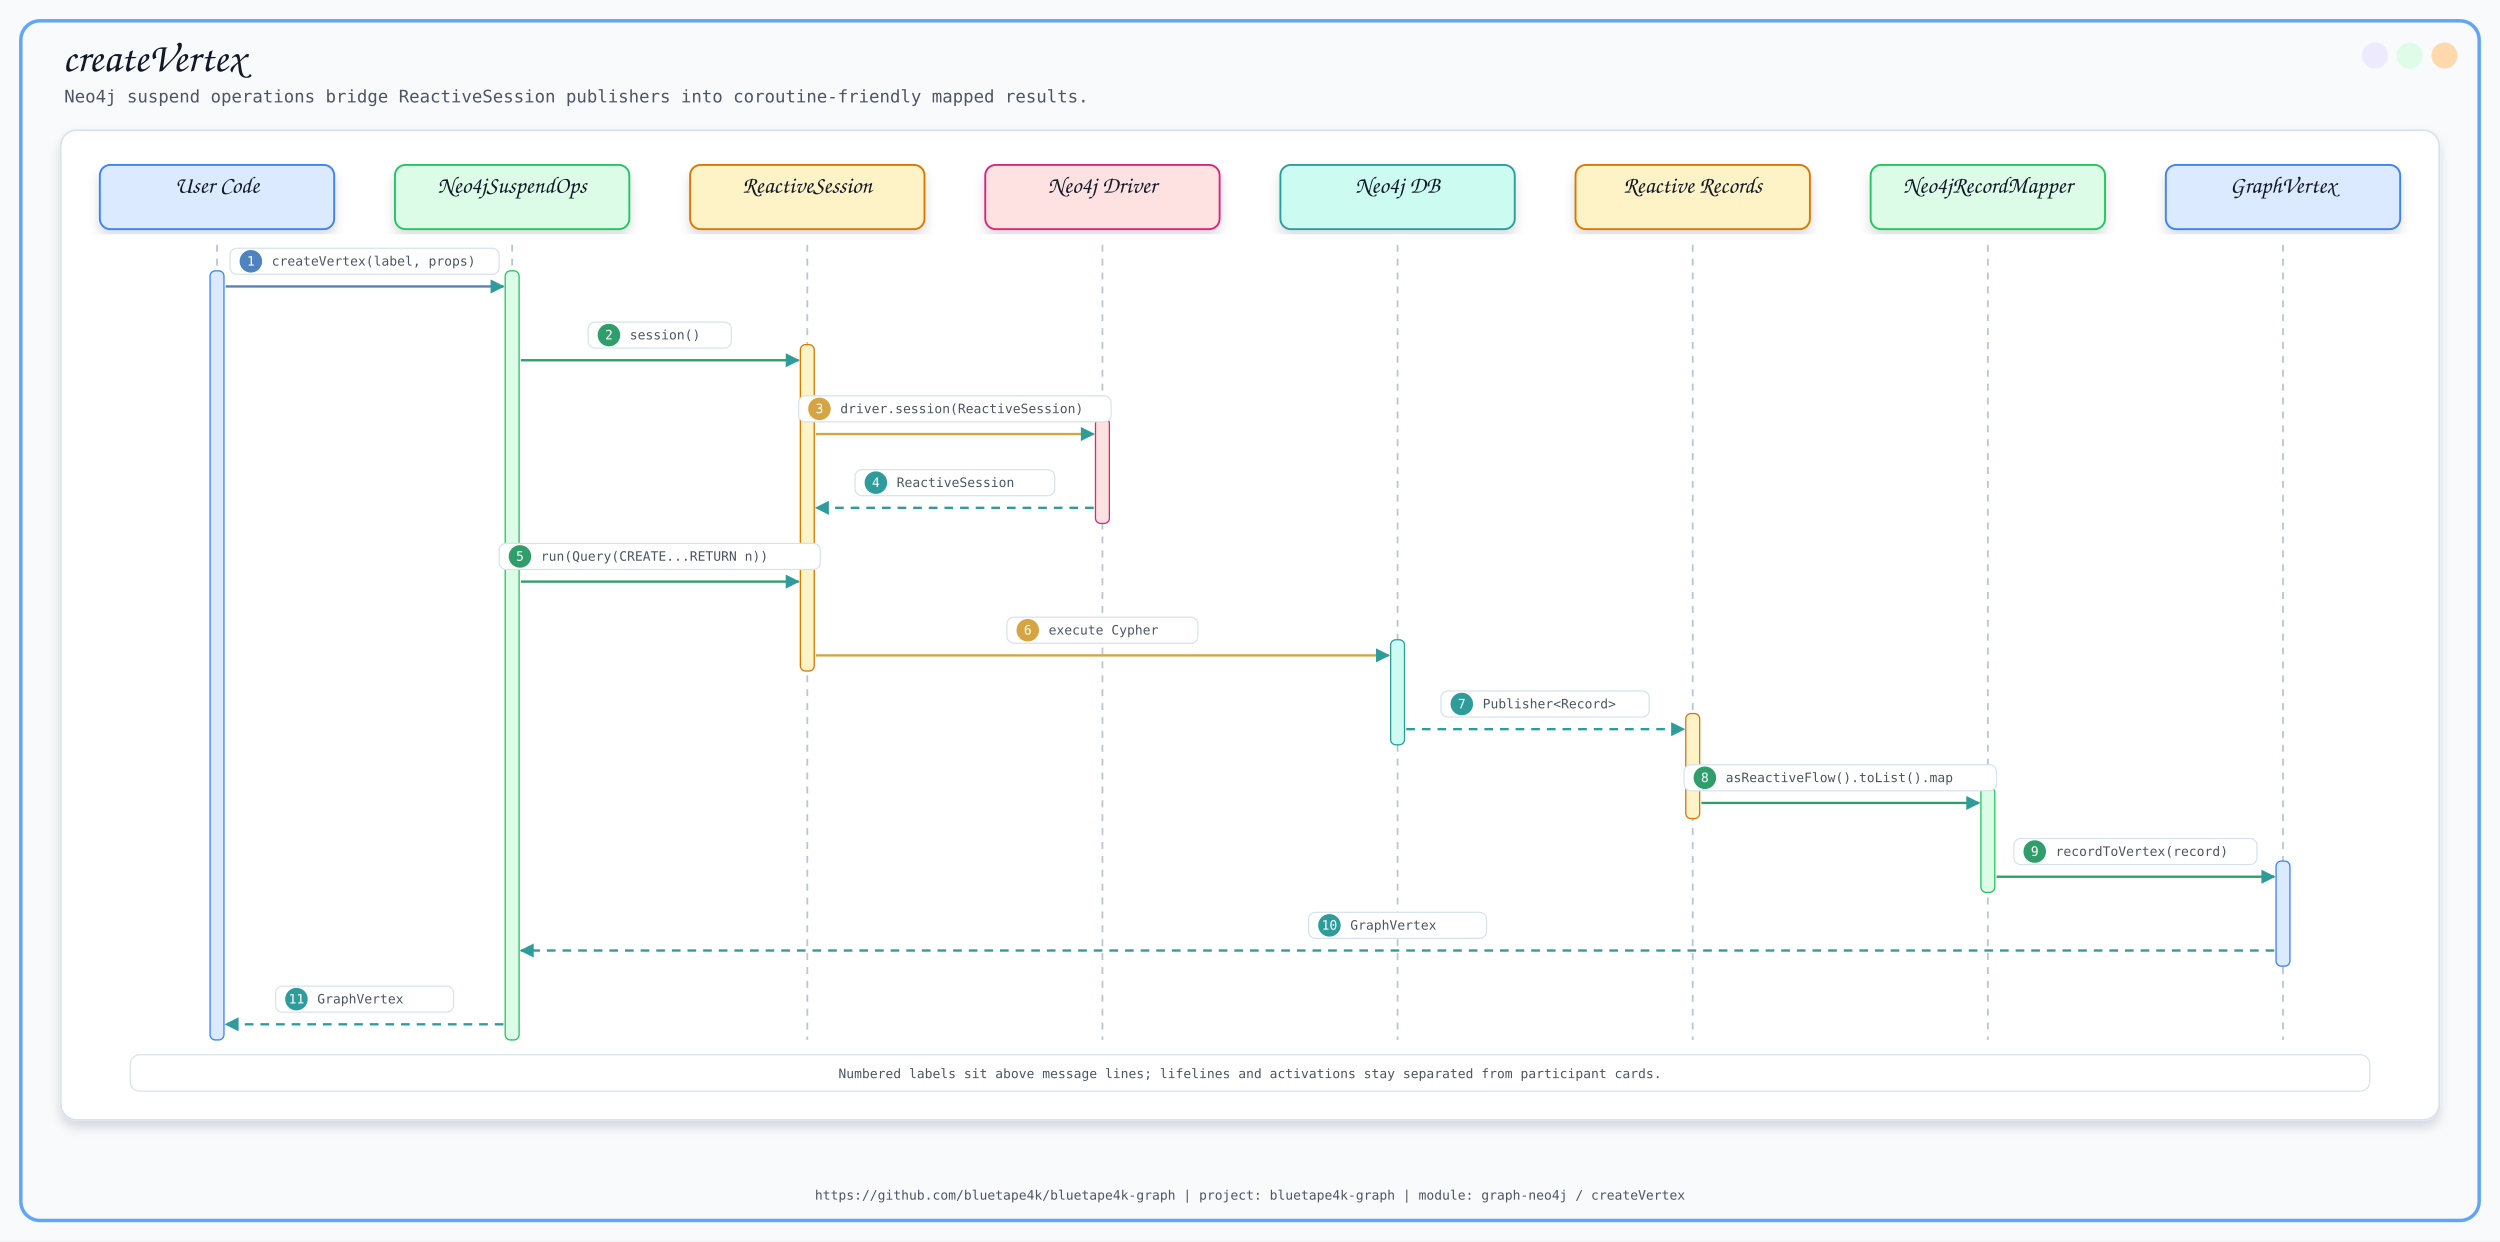
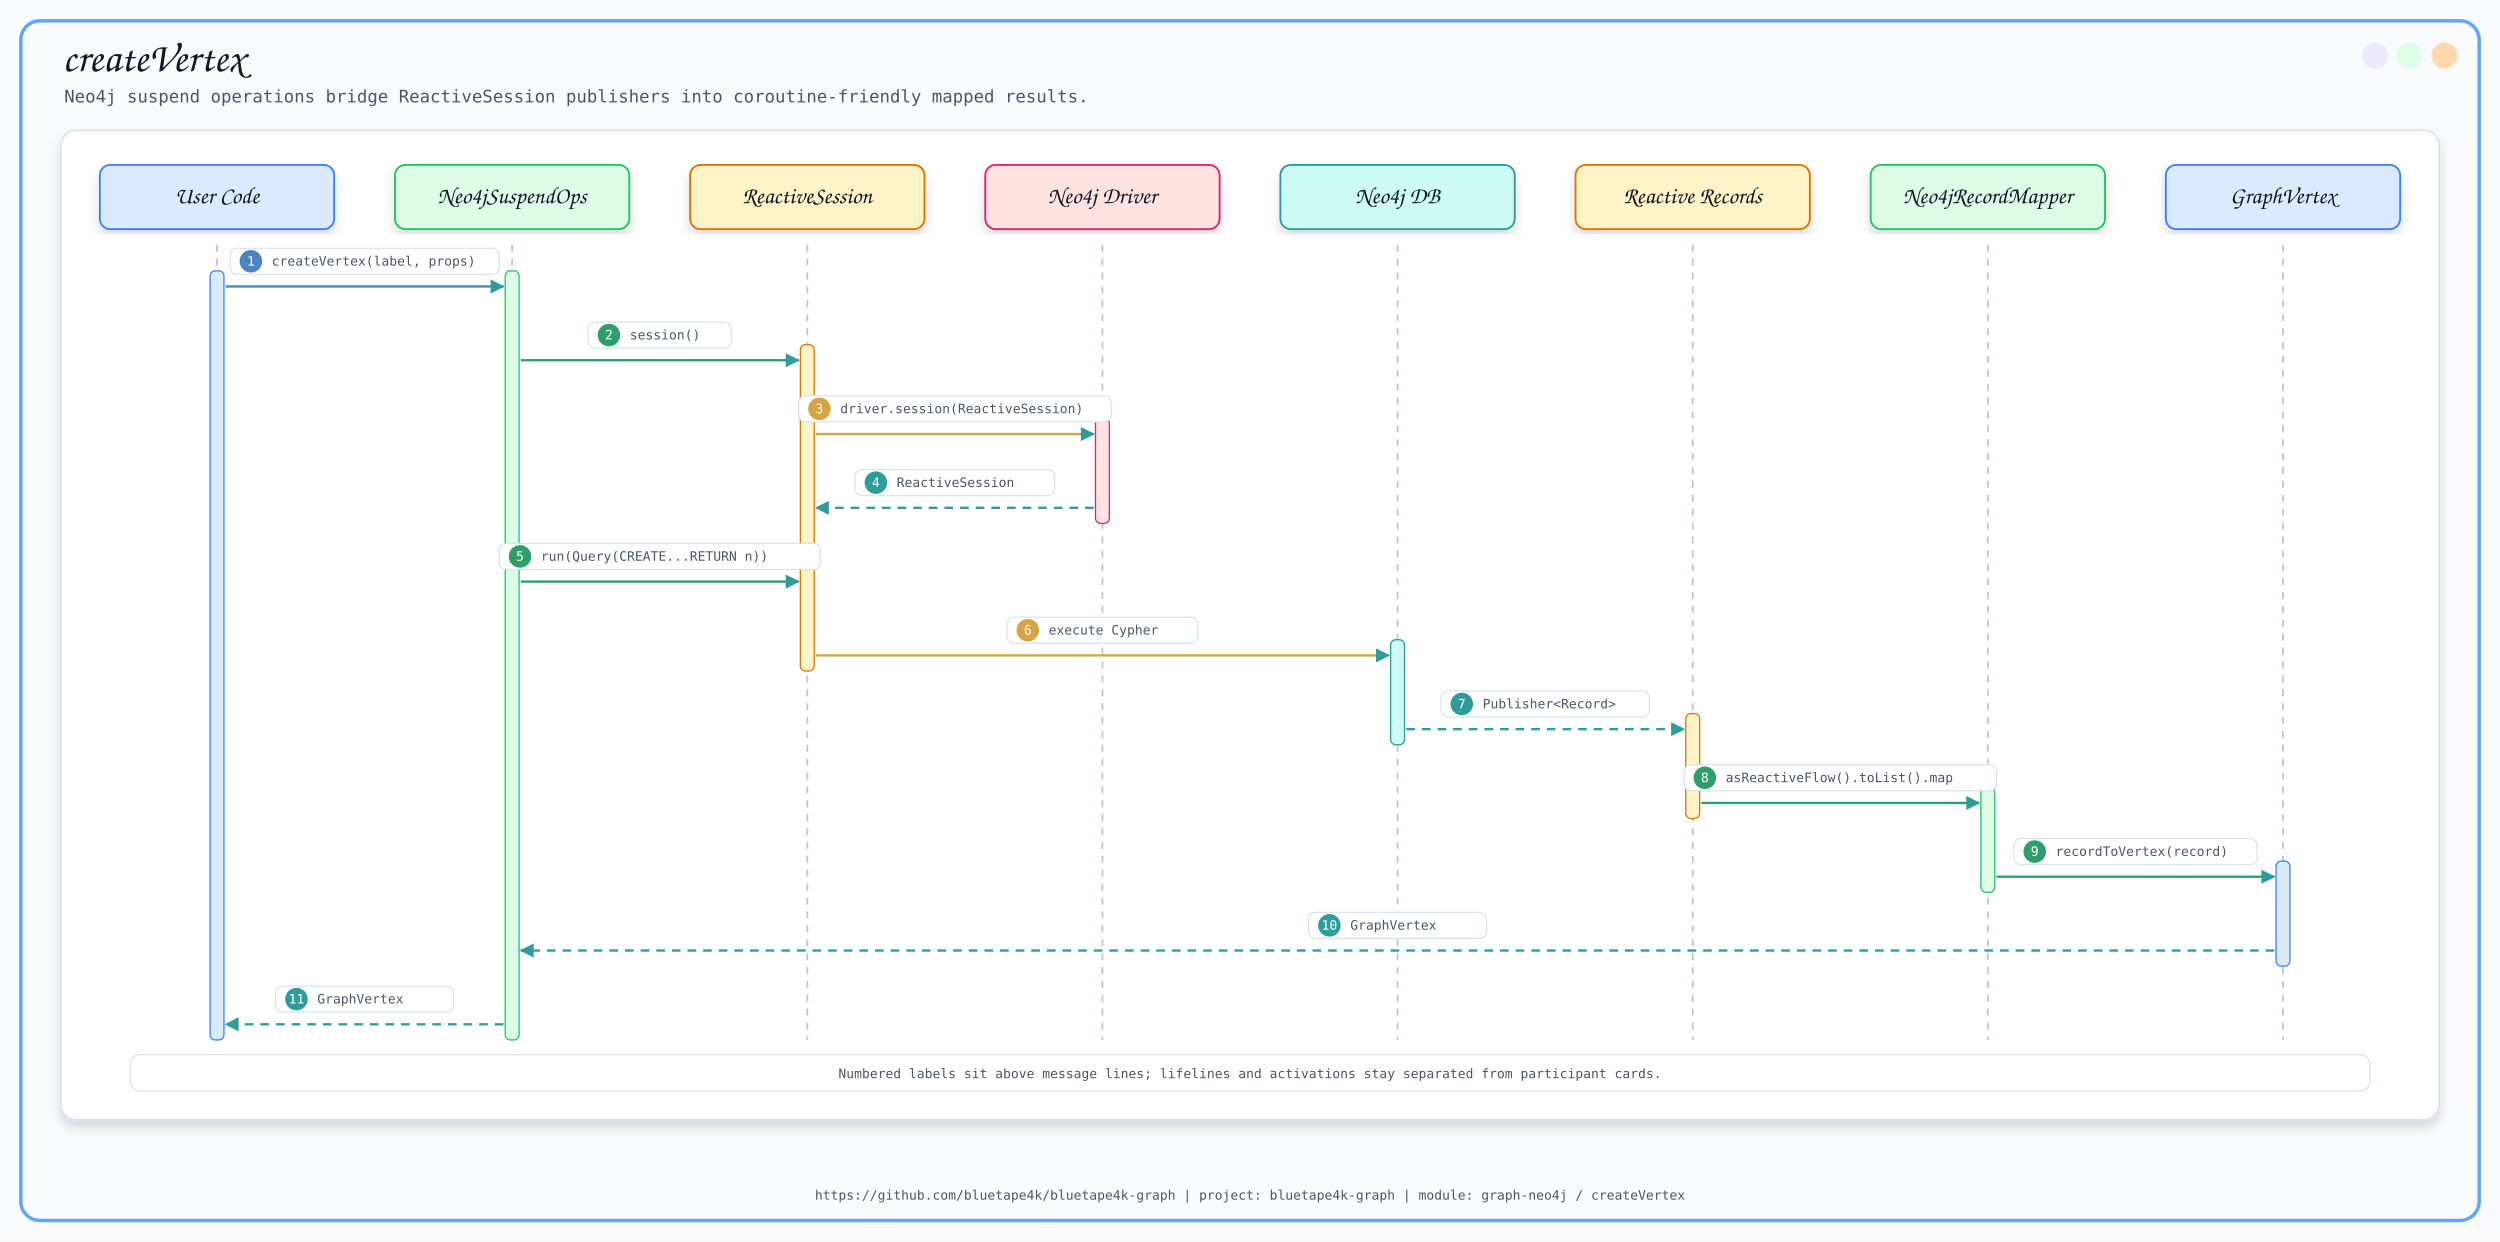
<svg xmlns="http://www.w3.org/2000/svg" width="2880" height="1430" viewBox="0 0 2880 1430">
  <defs>
    <filter id="softShadow" x="-8%" y="-8%" width="116%" height="116%">
      <feDropShadow dx="0" dy="8" stdDeviation="6" flood-color="#0F172A" flood-opacity="0.14" />
    </filter>
    <marker id="arrow" viewBox="0 0 10 10" refX="9" refY="5" markerWidth="8" markerHeight="8" orient="auto-start-reverse">
      <path d="M 0 0 L 10 5 L 0 10 z" fill="#2563EB" />
    </marker>
  </defs>
  <style>
      .title { font-family: 'Architects Daughter', cursive; font-size: 48px; fill: #111827; }
      .subtitle { font-family: 'Comic Mono', monospace; font-size: 20px; fill: #4B5563; }
      .label { font-family: 'Architects Daughter', cursive; font-size: 27px; fill: #111827; }
      .small { font-family: 'Comic Mono', monospace; font-size: 18px; fill: #374151; }
      .tiny { font-family: 'Comic Mono', monospace; font-size: 15px; fill: #4B5563; }
      .card { filter: url(#softShadow); }
      .line { stroke: #2563EB; stroke-width: 3; fill: none; marker-end: url(#arrow); }
      .thin { stroke: #60A5FA; stroke-width: 2; fill: none; marker-end: url(#arrow); }
      .dash { stroke: #64748B; stroke-width: 2; stroke-dasharray: 8 8; fill: none; marker-end: url(#arrow); }
    </style>
  <defs>
    <marker id="seqArrow" markerWidth="6" markerHeight="6" refX="5.5" refY="3" orient="auto" markerUnits="strokeWidth">
      <path d="M 0 0 L 6 3 L 0 6 z" fill="#2E9C9B" />
    </marker>
  </defs>
  <rect x="0" y="0" width="2880" height="1430" fill="#F8FAFC" />
  <rect x="24" y="24" width="2832" height="1382" rx="22" fill="none" stroke="#60A5FA" stroke-width="4" />
  <circle cx="2816" cy="64" r="15" fill="#FED7AA" opacity="0.95" />
  <circle cx="2776" cy="64" r="15" fill="#DCFCE7" opacity="0.95" />
  <circle cx="2736" cy="64" r="15" fill="#EDE9FE" opacity="0.95" />
  <text x="72" y="82" class="title">createVertex</text>
  <text x="74" y="118" class="subtitle">Neo4j suspend operations bridge ReactiveSession publishers into coroutine-friendly mapped results.</text>
  <text x="1440.0" y="1382" text-anchor="middle" class="tiny">https://github.com/bluetape4k/bluetape4k-graph | project: bluetape4k-graph | module: graph-neo4j / createVertex</text>
  <rect x="70" y="150" width="2740" height="1140" rx="18" fill="#FFFFFF" stroke="#D6E2ED" stroke-width="2" filter="url(#softShadow)" />
  <rect x="115.0" y="190" width="270" height="74" rx="12" fill="#DBEAFE" stroke="#3B82F6" stroke-width="2.2" filter="url(#softShadow)" />
-   <text x="250.0" y="222" text-anchor="middle" class="label">User Code</text>
+   <text x="250.0" y="227" text-anchor="middle" dominant-baseline="middle" class="label">User Code</text>
  <line x1="250.0" y1="282" x2="250.0" y2="1198" stroke="#B8C6D6" stroke-width="2.1" stroke-dasharray="8 8" />
  <rect x="455.0" y="190" width="270" height="74" rx="12" fill="#DCFCE7" stroke="#22C55E" stroke-width="2.2" filter="url(#softShadow)" />
-   <text x="590.0" y="222" text-anchor="middle" class="label">Neo4jSuspendOps</text>
+   <text x="590.0" y="227" text-anchor="middle" dominant-baseline="middle" class="label">Neo4jSuspendOps</text>
  <line x1="590.0" y1="282" x2="590.0" y2="1198" stroke="#B8C6D6" stroke-width="2.1" stroke-dasharray="8 8" />
  <rect x="795.0" y="190" width="270" height="74" rx="12" fill="#FEF3C7" stroke="#D97706" stroke-width="2.2" filter="url(#softShadow)" />
-   <text x="930.0" y="222" text-anchor="middle" class="label">ReactiveSession</text>
+   <text x="930.0" y="227" text-anchor="middle" dominant-baseline="middle" class="label">ReactiveSession</text>
  <line x1="930.0" y1="282" x2="930.0" y2="1198" stroke="#B8C6D6" stroke-width="2.1" stroke-dasharray="8 8" />
  <rect x="1135.0" y="190" width="270" height="74" rx="12" fill="#FEE2E2" stroke="#DB2777" stroke-width="2.2" filter="url(#softShadow)" />
-   <text x="1270.0" y="222" text-anchor="middle" class="label">Neo4j Driver</text>
+   <text x="1270.0" y="227" text-anchor="middle" dominant-baseline="middle" class="label">Neo4j Driver</text>
  <line x1="1270.0" y1="282" x2="1270.0" y2="1198" stroke="#B8C6D6" stroke-width="2.1" stroke-dasharray="8 8" />
  <rect x="1475.0" y="190" width="270" height="74" rx="12" fill="#CCFBF1" stroke="#2E9C9B" stroke-width="2.2" filter="url(#softShadow)" />
-   <text x="1610.0" y="222" text-anchor="middle" class="label">Neo4j DB</text>
+   <text x="1610.0" y="227" text-anchor="middle" dominant-baseline="middle" class="label">Neo4j DB</text>
  <line x1="1610.0" y1="282" x2="1610.0" y2="1198" stroke="#B8C6D6" stroke-width="2.1" stroke-dasharray="8 8" />
  <rect x="1815.0" y="190" width="270" height="74" rx="12" fill="#FEF3C7" stroke="#D97706" stroke-width="2.2" filter="url(#softShadow)" />
-   <text x="1950.0" y="222" text-anchor="middle" class="label">Reactive Records</text>
+   <text x="1950.0" y="227" text-anchor="middle" dominant-baseline="middle" class="label">Reactive Records</text>
  <line x1="1950.0" y1="282" x2="1950.0" y2="1198" stroke="#B8C6D6" stroke-width="2.1" stroke-dasharray="8 8" />
  <rect x="2155.0" y="190" width="270" height="74" rx="12" fill="#DCFCE7" stroke="#22C55E" stroke-width="2.2" filter="url(#softShadow)" />
-   <text x="2290.0" y="222" text-anchor="middle" class="label">Neo4jRecordMapper</text>
+   <text x="2290.0" y="227" text-anchor="middle" dominant-baseline="middle" class="label">Neo4jRecordMapper</text>
  <line x1="2290.0" y1="282" x2="2290.0" y2="1198" stroke="#B8C6D6" stroke-width="2.1" stroke-dasharray="8 8" />
  <rect x="2495.0" y="190" width="270" height="74" rx="12" fill="#DBEAFE" stroke="#3B82F6" stroke-width="2.2" filter="url(#softShadow)" />
-   <text x="2630.0" y="222" text-anchor="middle" class="label">GraphVertex</text>
+   <text x="2630.0" y="227" text-anchor="middle" dominant-baseline="middle" class="label">GraphVertex</text>
  <line x1="2630.0" y1="282" x2="2630.0" y2="1198" stroke="#B8C6D6" stroke-width="2.1" stroke-dasharray="8 8" />
  <rect x="242.0" y="312" width="16" height="886" rx="6" fill="#DBEAFE" stroke="#3B82F6" stroke-width="1.5" />
  <rect x="582.0" y="312" width="16" height="886" rx="6" fill="#DCFCE7" stroke="#22C55E" stroke-width="1.5" />
  <rect x="922.0" y="397" width="16" height="376" rx="6" fill="#FEF3C7" stroke="#D97706" stroke-width="1.5" />
  <rect x="1262.0" y="482" width="16" height="121" rx="6" fill="#FEE2E2" stroke="#DB2777" stroke-width="1.5" />
  <rect x="1602.0" y="737" width="16" height="121" rx="6" fill="#CCFBF1" stroke="#2E9C9B" stroke-width="1.5" />
  <rect x="1942.0" y="822" width="16" height="121" rx="6" fill="#FEF3C7" stroke="#D97706" stroke-width="1.5" />
  <rect x="2282.0" y="907" width="16" height="121" rx="6" fill="#DCFCE7" stroke="#22C55E" stroke-width="1.5" />
  <rect x="2622.0" y="992" width="16" height="121" rx="6" fill="#DBEAFE" stroke="#3B82F6" stroke-width="1.5" />
  <line x1="260.0" y1="330" x2="580.0" y2="330" stroke="#4F83BF" stroke-width="2.7" marker-end="url(#seqArrow)" />
  <rect x="265.0" y="286" width="310" height="30" rx="8" fill="#FFFFFF" stroke="#D6E2ED" stroke-width="1.4" />
  <circle cx="289.0" cy="301" r="13" fill="#4F83BF" />
  <text x="289.0" y="306" text-anchor="middle" class="tiny" style="fill:#FFFFFF">1</text>
  <text x="313.0" y="306" class="tiny">createVertex(label, props)</text>
  <line x1="600.0" y1="415" x2="920.0" y2="415" stroke="#2F9E6B" stroke-width="2.7" marker-end="url(#seqArrow)" />
  <rect x="677.5" y="371" width="165" height="30" rx="8" fill="#FFFFFF" stroke="#D6E2ED" stroke-width="1.4" />
  <circle cx="701.5" cy="386" r="13" fill="#2F9E6B" />
  <text x="701.5" y="391" text-anchor="middle" class="tiny" style="fill:#FFFFFF">2</text>
  <text x="725.5" y="391" class="tiny">session()</text>
  <line x1="940.0" y1="500" x2="1260.0" y2="500" stroke="#D6A441" stroke-width="2.7" marker-end="url(#seqArrow)" />
  <rect x="920.0" y="456" width="360" height="30" rx="8" fill="#FFFFFF" stroke="#D6E2ED" stroke-width="1.4" />
  <circle cx="944.0" cy="471" r="13" fill="#D6A441" />
  <text x="944.0" y="476" text-anchor="middle" class="tiny" style="fill:#FFFFFF">3</text>
  <text x="968.0" y="476" class="tiny">driver.session(ReactiveSession)</text>
  <line x1="1260.0" y1="585" x2="940.0" y2="585" stroke="#2E9C9B" stroke-width="2.7" stroke-dasharray="10 8" marker-end="url(#seqArrow)" />
  <rect x="985.0" y="541" width="230" height="30" rx="8" fill="#FFFFFF" stroke="#D6E2ED" stroke-width="1.4" />
  <circle cx="1009.0" cy="556" r="13" fill="#2E9C9B" />
  <text x="1009.0" y="561" text-anchor="middle" class="tiny" style="fill:#FFFFFF">4</text>
  <text x="1033.0" y="561" class="tiny">ReactiveSession</text>
  <line x1="600.0" y1="670" x2="920.0" y2="670" stroke="#2F9E6B" stroke-width="2.7" marker-end="url(#seqArrow)" />
  <rect x="575.0" y="626" width="370" height="30" rx="8" fill="#FFFFFF" stroke="#D6E2ED" stroke-width="1.4" />
  <circle cx="599.0" cy="641" r="13" fill="#2F9E6B" />
  <text x="599.0" y="646" text-anchor="middle" class="tiny" style="fill:#FFFFFF">5</text>
  <text x="623.0" y="646" class="tiny">run(Query(CREATE...RETURN n))</text>
  <line x1="940.0" y1="755" x2="1600.0" y2="755" stroke="#D6A441" stroke-width="2.7" marker-end="url(#seqArrow)" />
  <rect x="1160.0" y="711" width="220" height="30" rx="8" fill="#FFFFFF" stroke="#D6E2ED" stroke-width="1.4" />
  <circle cx="1184.0" cy="726" r="13" fill="#D6A441" />
  <text x="1184.0" y="731" text-anchor="middle" class="tiny" style="fill:#FFFFFF">6</text>
  <text x="1208.0" y="731" class="tiny">execute Cypher</text>
  <line x1="1620.0" y1="840" x2="1940.0" y2="840" stroke="#2E9C9B" stroke-width="2.7" stroke-dasharray="10 8" marker-end="url(#seqArrow)" />
  <rect x="1660.0" y="796" width="240" height="30" rx="8" fill="#FFFFFF" stroke="#D6E2ED" stroke-width="1.4" />
  <circle cx="1684.0" cy="811" r="13" fill="#2E9C9B" />
  <text x="1684.0" y="816" text-anchor="middle" class="tiny" style="fill:#FFFFFF">7</text>
  <text x="1708.0" y="816" class="tiny">Publisher&lt;Record&gt;</text>
  <line x1="1960.0" y1="925" x2="2280.0" y2="925" stroke="#2F9E6B" stroke-width="2.7" marker-end="url(#seqArrow)" />
  <rect x="1940.0" y="881" width="360" height="30" rx="8" fill="#FFFFFF" stroke="#D6E2ED" stroke-width="1.4" />
  <circle cx="1964.0" cy="896" r="13" fill="#2F9E6B" />
  <text x="1964.0" y="901" text-anchor="middle" class="tiny" style="fill:#FFFFFF">8</text>
  <text x="1988.0" y="901" class="tiny">asReactiveFlow().toList().map</text>
  <line x1="2300.0" y1="1010" x2="2620.0" y2="1010" stroke="#2F9E6B" stroke-width="2.7" marker-end="url(#seqArrow)" />
  <rect x="2320.0" y="966" width="280" height="30" rx="8" fill="#FFFFFF" stroke="#D6E2ED" stroke-width="1.4" />
  <circle cx="2344.0" cy="981" r="13" fill="#2F9E6B" />
  <text x="2344.0" y="986" text-anchor="middle" class="tiny" style="fill:#FFFFFF">9</text>
  <text x="2368.0" y="986" class="tiny">recordToVertex(record)</text>
  <line x1="2620.0" y1="1095" x2="600.0" y2="1095" stroke="#2E9C9B" stroke-width="2.7" stroke-dasharray="10 8" marker-end="url(#seqArrow)" />
  <rect x="1507.5" y="1051" width="205" height="30" rx="8" fill="#FFFFFF" stroke="#D6E2ED" stroke-width="1.4" />
  <circle cx="1531.5" cy="1066" r="13" fill="#2E9C9B" />
  <text x="1531.5" y="1071" text-anchor="middle" class="tiny" style="fill:#FFFFFF">10</text>
  <text x="1555.5" y="1071" class="tiny">GraphVertex</text>
  <line x1="580.0" y1="1180" x2="260.0" y2="1180" stroke="#2E9C9B" stroke-width="2.7" stroke-dasharray="10 8" marker-end="url(#seqArrow)" />
  <rect x="317.5" y="1136" width="205" height="30" rx="8" fill="#FFFFFF" stroke="#D6E2ED" stroke-width="1.4" />
  <circle cx="341.5" cy="1151" r="13" fill="#2E9C9B" />
  <text x="341.5" y="1156" text-anchor="middle" class="tiny" style="fill:#FFFFFF">11</text>
  <text x="365.5" y="1156" class="tiny">GraphVertex</text>
  <rect x="150" y="1215" width="2580" height="42" rx="11" fill="#FFFFFF" stroke="#D6E2ED" stroke-width="1.4" />
  <text x="1440.0" y="1242" text-anchor="middle" class="tiny">Numbered labels sit above message lines; lifelines and activations stay separated from participant cards.</text>
</svg>
